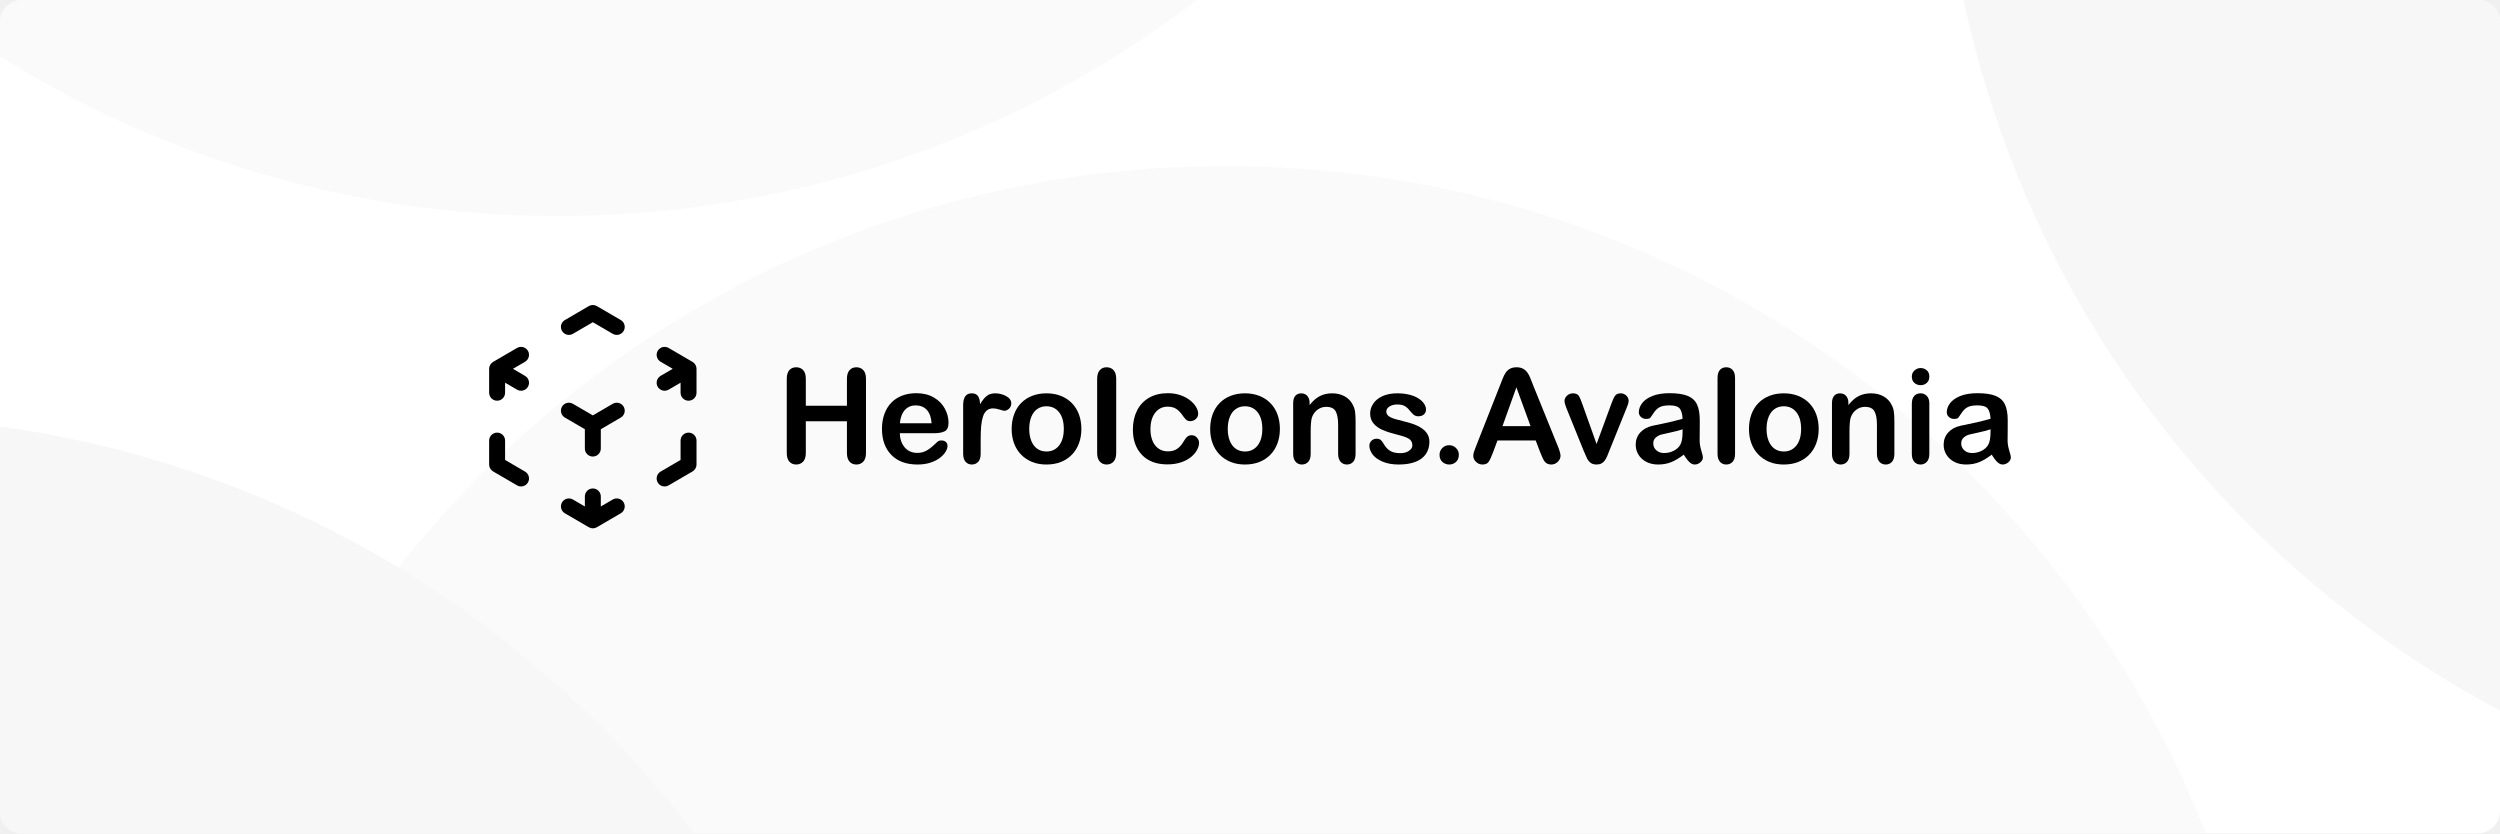
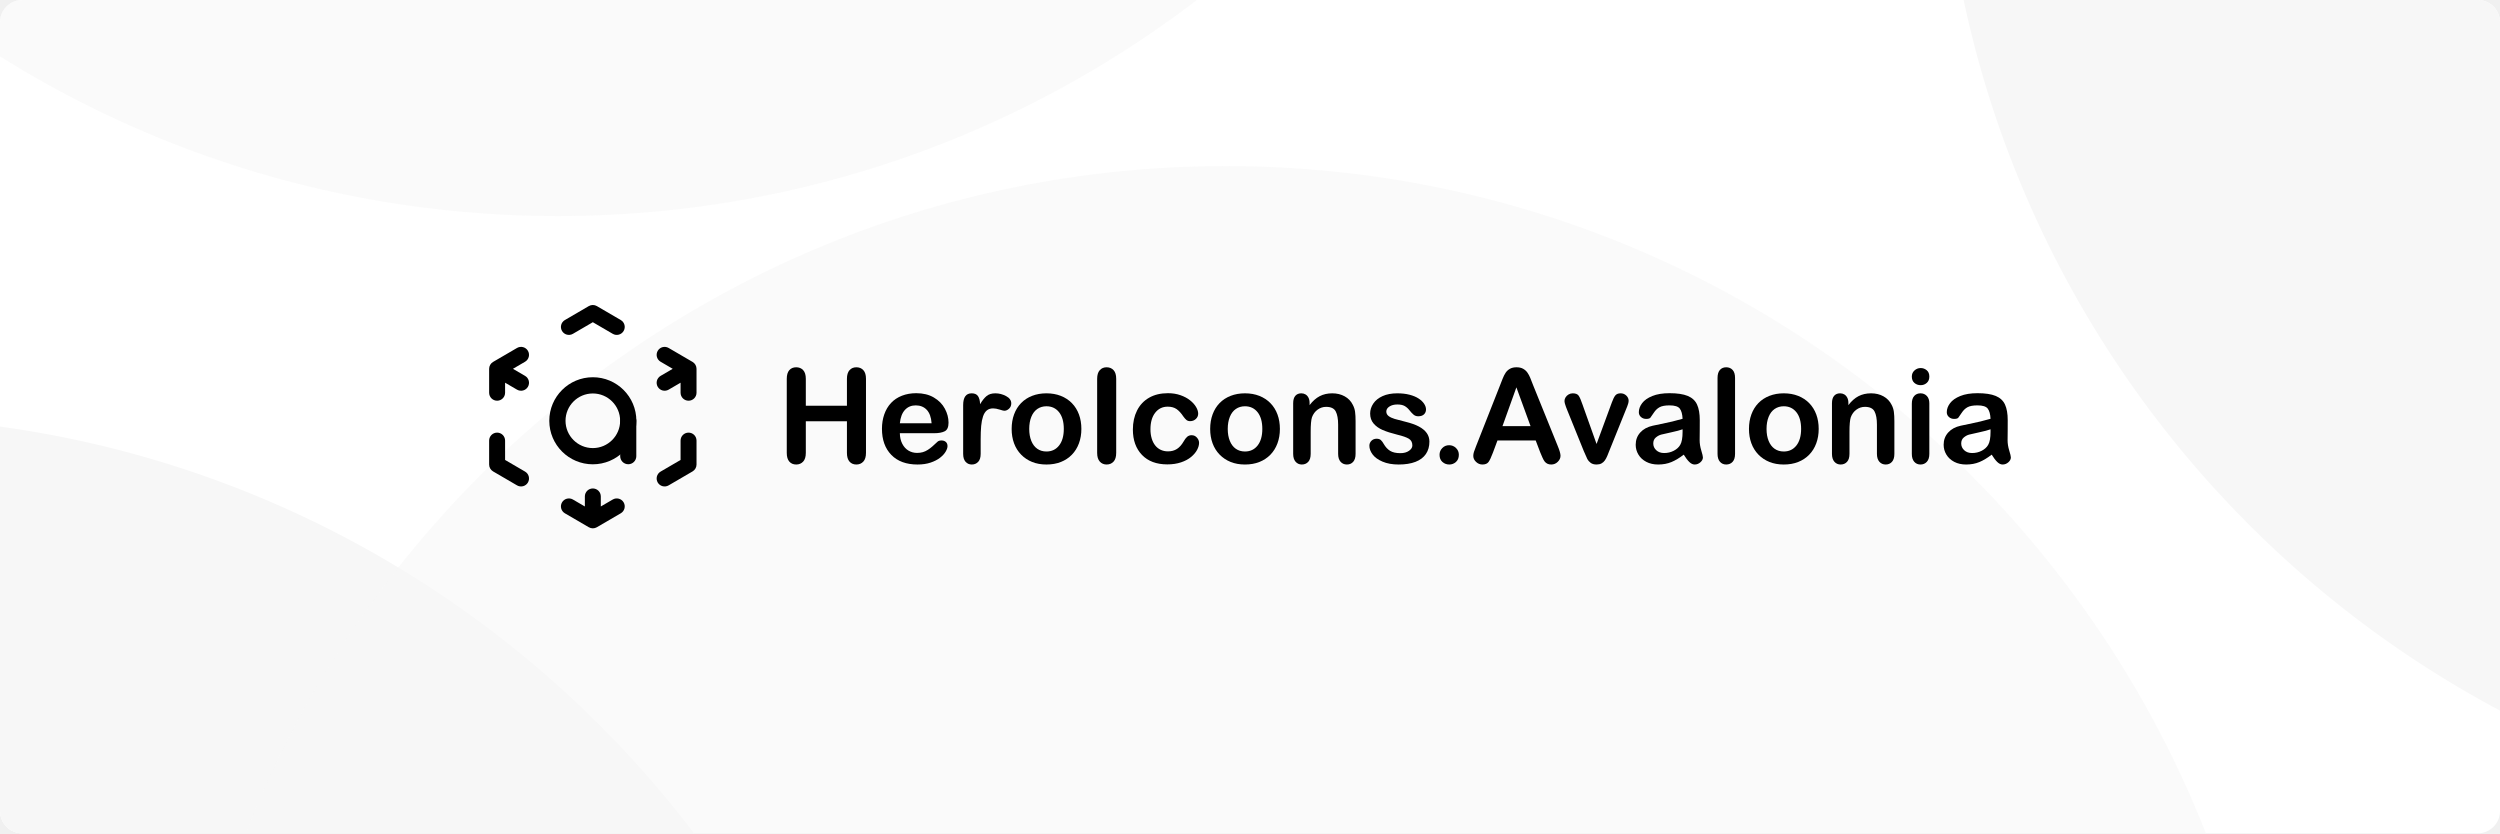
<svg xmlns="http://www.w3.org/2000/svg" width="100%" height="100%" viewBox="0 0 900 300" version="1.1" xml:space="preserve" style="fill-rule:evenodd;clip-rule:evenodd;stroke-linejoin:round;stroke-miterlimit:2;">
  <rect id="banner" x="0" y="0" width="900" height="300" style="fill:none;" />
  <path d="M900,8c0,-4.415 -3.585,-8 -8,-8l-884,0c-4.415,0 -8,3.585 -8,8l0,284c0,4.415 3.585,8 8,8l884,0c4.415,0 8,-3.585 8,-8l0,-284Z" style="fill:#fff;" />
  <clipPath id="_clip1">
    <path d="M900,8c0,-4.415 -3.585,-8 -8,-8l-884,0c-4.415,0 -8,3.585 -8,8l0,284c0,4.415 3.585,8 8,8l884,0c4.415,0 8,-3.585 8,-8l0,-284Z" />
  </clipPath>
  <g clip-path="url(#_clip1)">
    <circle cx="-52.238" cy="529.146" r="379.146" style="fill:#f7f7f7;" />
    <circle cx="1077.78" cy="-79.146" r="379.146" style="fill:#f7f7f7;" />
    <circle cx="200.789" cy="-301.367" r="379.146" style="fill:#f7f7f7;fill-opacity:0.62;" />
    <circle cx="441.253" cy="438.934" r="379.146" style="fill:#f7f7f7;fill-opacity:0.62;" />
  </g>
  <g>
-     <path d="M211.972,110.19c0.894,-0.521 2,-0.521 2.894,0l8.614,5.025c1.37,0.799 1.833,2.558 1.034,3.927c-0.799,1.37 -2.557,1.833 -3.927,1.034l-7.168,-4.181l-7.168,4.181c-1.37,0.799 -3.128,0.336 -3.927,-1.034c-0.799,-1.369 -0.336,-3.128 1.034,-3.927l8.614,-5.025Zm-21.916,16.109c0.799,1.37 0.336,3.128 -1.034,3.927l-4.362,2.545l4.362,2.545c1.37,0.799 1.833,2.557 1.034,3.927c-0.799,1.37 -2.558,1.832 -3.927,1.033l-4.297,-2.506l0,3.615c0,1.586 -1.285,2.872 -2.871,2.872c-1.586,-0 -2.872,-1.286 -2.872,-2.872l0,-8.614c0,-1.021 0.543,-1.966 1.425,-2.48l8.615,-5.026c1.369,-0.799 3.128,-0.336 3.927,1.034Zm46.726,-0c0.799,-1.37 2.558,-1.833 3.927,-1.034l8.615,5.026c0.882,0.514 1.425,1.459 1.425,2.48l-0,8.614c-0,1.586 -1.286,2.872 -2.872,2.872c-1.586,-0 -2.871,-1.286 -2.871,-2.872l-0,-3.615l-4.297,2.506c-1.369,0.799 -3.128,0.337 -3.927,-1.033c-0.799,-1.37 -0.336,-3.128 1.034,-3.927l4.362,-2.545l-4.362,-2.545c-1.37,-0.799 -1.833,-2.557 -1.034,-3.927Zm-34.458,20.1c0.799,-1.369 2.557,-1.832 3.927,-1.033l7.168,4.181l7.168,-4.181c1.37,-0.799 3.128,-0.336 3.927,1.033c0.799,1.37 0.336,3.128 -1.034,3.928l-7.189,4.194l-0,6.965c-0,1.586 -1.286,2.871 -2.872,2.871c-1.586,0 -2.871,-1.285 -2.871,-2.871l-0,-6.965l-7.19,-4.194c-1.37,-0.8 -1.833,-2.558 -1.034,-3.928Zm-23.363,9.344c1.586,-0 2.871,1.286 2.871,2.871l0,6.966l7.19,4.194c1.37,0.799 1.833,2.557 1.034,3.927c-0.799,1.37 -2.558,1.832 -3.927,1.033l-8.615,-5.025c-0.882,-0.514 -1.425,-1.459 -1.425,-2.48l0,-8.615c0,-1.585 1.286,-2.871 2.872,-2.871Zm68.916,-0c1.586,-0 2.872,1.286 2.872,2.871l-0,8.615c-0,1.021 -0.543,1.966 -1.425,2.48l-8.615,5.025c-1.369,0.799 -3.128,0.337 -3.927,-1.033c-0.799,-1.37 -0.336,-3.128 1.034,-3.927l7.19,-4.194l-0,-6.966c-0,-1.585 1.285,-2.871 2.871,-2.871Zm-34.458,20.1c1.586,0 2.872,1.286 2.872,2.872l-0,3.615l4.296,-2.506c1.37,-0.799 3.128,-0.336 3.927,1.034c0.799,1.369 0.336,3.128 -1.034,3.927l-8.614,5.025c-0.894,0.522 -2,0.522 -2.894,-0l-8.614,-5.025c-1.37,-0.799 -1.833,-2.558 -1.034,-3.927c0.799,-1.37 2.557,-1.833 3.927,-1.034l4.297,2.506l-0,-3.615c-0,-1.586 1.285,-2.872 2.871,-2.872Z" />
+     <g>
+       <path d="M211.972,110.19c0.894,-0.521 2,-0.521 2.894,0l8.614,5.025c1.37,0.799 1.833,2.558 1.034,3.927c-0.799,1.37 -2.557,1.833 -3.927,1.034l-7.168,-4.181l-7.168,4.181c-1.37,0.799 -3.128,0.336 -3.927,-1.034c-0.799,-1.369 -0.336,-3.128 1.034,-3.927l8.614,-5.025Z" />
+       <path d="M190.056,126.299c0.799,1.37 0.336,3.128 -1.034,3.927l-4.362,2.545l4.362,2.545c1.37,0.799 1.833,2.557 1.034,3.927c-0.799,1.37 -2.558,1.832 -3.927,1.033l-4.297,-2.506l0,3.615c0,1.586 -1.285,2.872 -2.871,2.872c-1.586,-0 -2.872,-1.286 -2.872,-2.872l0,-8.614c0,-1.021 0.543,-1.966 1.425,-2.48l8.615,-5.026c1.369,-0.799 3.128,-0.336 3.927,1.034Z" />
+       <path d="M236.782,126.299c0.799,-1.37 2.558,-1.833 3.927,-1.034l8.615,5.026c0.882,0.514 1.425,1.459 1.425,2.48l-0,8.614c-0,1.586 -1.286,2.872 -2.872,2.872c-1.586,-0 -2.871,-1.286 -2.871,-2.872l-0,-3.615l-4.297,2.506c-1.369,0.799 -3.128,0.337 -3.927,-1.033c-0.799,-1.37 -0.336,-3.128 1.034,-3.927l4.362,-2.545l-4.362,-2.545c-1.37,-0.799 -1.833,-2.557 -1.034,-3.927Z" />
+       <path d="M178.961,155.743c1.586,-0 2.871,1.286 2.871,2.871l0,6.966l7.19,4.194c1.37,0.799 1.833,2.557 1.034,3.927c-0.799,1.37 -2.558,1.832 -3.927,1.033l-8.615,-5.025c-0.882,-0.514 -1.425,-1.459 -1.425,-2.48l0,-8.615c0,-1.585 1.286,-2.871 2.872,-2.871Z" />
+       <path d="M247.877,155.743c1.586,-0 2.872,1.286 2.872,2.871l-0,8.615c-0,1.021 -0.543,1.966 -1.425,2.48l-8.615,5.025c-1.369,0.799 -3.128,0.337 -3.927,-1.033c-0.799,-1.37 -0.336,-3.128 1.034,-3.927l7.19,-4.194l-0,-6.966c-0,-1.585 1.285,-2.871 2.871,-2.871Z" />
+       <path d="M213.419,175.843c1.586,0 2.872,1.286 2.872,2.872l-0,3.615l4.296,-2.506c1.37,-0.799 3.128,-0.336 3.927,1.034c0.799,1.369 0.336,3.128 -1.034,3.927l-8.614,5.025c-0.894,0.522 -2,0.522 -2.894,-0l-8.614,-5.025c-1.37,-0.799 -1.833,-2.558 -1.034,-3.927c0.799,-1.37 2.557,-1.833 3.927,-1.034l4.297,2.506l-0,-3.615c-0,-1.586 1.285,-2.872 2.871,-2.872Z" />
+       <path d="M213.419,135.805c8.65,0 15.673,7.023 15.673,15.673c0,8.651 -7.023,15.673 -15.673,15.673c-8.65,0 -15.673,-7.022 -15.673,-15.673c-0,-8.65 7.023,-15.673 15.673,-15.673Zm0,5.842c-5.426,0 -9.831,4.405 -9.831,9.831c0,5.426 4.405,9.831 9.831,9.831c5.426,0 9.831,-4.405 9.831,-9.831c-0,-5.426 -4.405,-9.831 -9.831,-9.831Z" />
+       <path d="M223.271,151.478c-0,-1.6 1.299,-2.9 2.9,-2.9c1.601,0 2.9,1.3 2.9,2.9l-0,12.752c-0,1.601 -1.299,2.9 -2.9,2.9c-1.601,0 -2.9,-1.299 -2.9,-2.9l-0,-12.752Z" />
+     </g>
    <g>
      <path d="M290.094,136.376l0,9.698l14.802,0l-0,-9.698c-0,-1.385 0.312,-2.424 0.935,-3.117c0.623,-0.693 1.443,-1.039 2.459,-1.039c1.032,-0 1.867,0.342 2.506,1.027c0.639,0.685 0.958,1.728 0.958,3.129l-0,26.671c-0,1.4 -0.323,2.447 -0.97,3.14c-0.646,0.693 -1.478,1.039 -2.494,1.039c-1.031,0 -1.855,-0.35 -2.471,-1.051c-0.615,-0.7 -0.923,-1.743 -0.923,-3.128l-0,-11.384l-14.802,-0l0,11.384c0,1.4 -0.323,2.447 -0.97,3.14c-0.646,0.693 -1.477,1.039 -2.493,1.039c-1.032,0 -1.855,-0.35 -2.471,-1.051c-0.616,-0.7 -0.924,-1.743 -0.924,-3.128l0,-26.671c0,-1.385 0.304,-2.424 0.912,-3.117c0.608,-0.693 1.436,-1.039 2.483,-1.039c1.031,-0 1.866,0.342 2.505,1.027c0.639,0.685 0.958,1.728 0.958,3.129Z" style="fill-rule:nonzero;" />
      <path d="M336.277,155.958l-12.331,-0c0.016,1.431 0.304,2.694 0.866,3.787c0.562,1.093 1.309,1.916 2.24,2.47c0.931,0.554 1.959,0.832 3.083,0.832c0.754,-0 1.443,-0.089 2.066,-0.266c0.624,-0.177 1.228,-0.454 1.813,-0.831c0.585,-0.377 1.124,-0.782 1.616,-1.213c0.493,-0.431 1.132,-1.016 1.917,-1.754c0.323,-0.278 0.785,-0.416 1.385,-0.416c0.647,-0 1.17,0.177 1.571,0.531c0.4,0.354 0.6,0.854 0.6,1.501c-0,0.569 -0.223,1.235 -0.67,1.997c-0.446,0.762 -1.12,1.494 -2.02,2.194c-0.901,0.7 -2.032,1.282 -3.395,1.743c-1.362,0.462 -2.928,0.693 -4.699,0.693c-4.048,0 -7.196,-1.154 -9.444,-3.464c-2.248,-2.309 -3.371,-5.441 -3.371,-9.398c-0,-1.862 0.277,-3.59 0.831,-5.184c0.554,-1.593 1.362,-2.959 2.425,-4.098c1.062,-1.14 2.37,-2.013 3.925,-2.621c1.555,-0.608 3.279,-0.912 5.173,-0.912c2.463,-0 4.575,0.519 6.338,1.558c1.763,1.039 3.083,2.382 3.96,4.03c0.878,1.647 1.316,3.325 1.316,5.034c0,1.585 -0.454,2.613 -1.362,3.082c-0.908,0.47 -2.186,0.705 -3.833,0.705Zm-12.331,-3.58l11.43,0c-0.154,-2.155 -0.735,-3.767 -1.743,-4.837c-1.008,-1.07 -2.336,-1.605 -3.983,-1.605c-1.571,-0 -2.86,0.543 -3.868,1.628c-1.008,1.085 -1.62,2.69 -1.836,4.814Z" style="fill-rule:nonzero;" />
      <path d="M353.041,158.128l0,5.265c0,1.278 -0.3,2.236 -0.9,2.875c-0.601,0.639 -1.363,0.958 -2.286,0.958c-0.909,0 -1.655,-0.323 -2.24,-0.97c-0.585,-0.646 -0.878,-1.601 -0.878,-2.863l0,-17.549c0,-2.833 1.024,-4.249 3.071,-4.249c1.047,-0 1.802,0.331 2.263,0.993c0.462,0.662 0.716,1.639 0.762,2.932c0.755,-1.293 1.528,-2.27 2.321,-2.932c0.793,-0.662 1.851,-0.993 3.175,-0.993c1.324,-0 2.609,0.331 3.856,0.993c1.247,0.662 1.871,1.539 1.871,2.632c-0,0.77 -0.266,1.405 -0.797,1.905c-0.531,0.5 -1.104,0.751 -1.72,0.751c-0.231,-0 -0.789,-0.143 -1.674,-0.428c-0.886,-0.284 -1.667,-0.427 -2.344,-0.427c-0.924,0 -1.678,0.243 -2.263,0.728c-0.585,0.485 -1.039,1.204 -1.362,2.159c-0.324,0.954 -0.547,2.089 -0.67,3.406c-0.123,1.316 -0.185,2.921 -0.185,4.814Z" style="fill-rule:nonzero;" />
      <path d="M389.295,154.41c-0,1.879 -0.293,3.61 -0.878,5.196c-0.585,1.586 -1.432,2.948 -2.54,4.087c-1.108,1.139 -2.432,2.013 -3.972,2.621c-1.539,0.608 -3.271,0.912 -5.195,0.912c-1.909,0 -3.626,-0.308 -5.15,-0.924c-1.524,-0.615 -2.844,-1.497 -3.96,-2.643c-1.116,-1.147 -1.963,-2.502 -2.54,-4.065c-0.577,-1.562 -0.866,-3.29 -0.866,-5.184c0,-1.908 0.293,-3.656 0.878,-5.241c0.585,-1.586 1.424,-2.941 2.517,-4.064c1.093,-1.124 2.417,-1.99 3.971,-2.598c1.555,-0.608 3.272,-0.912 5.15,-0.912c1.909,-0 3.64,0.308 5.195,0.923c1.555,0.616 2.887,1.494 3.995,2.633c1.108,1.139 1.951,2.494 2.529,4.064c0.577,1.57 0.866,3.302 0.866,5.195Zm-6.327,0c-0,-2.57 -0.566,-4.572 -1.698,-6.003c-1.131,-1.432 -2.651,-2.148 -4.56,-2.148c-1.232,0 -2.317,0.32 -3.256,0.958c-0.939,0.639 -1.663,1.582 -2.171,2.829c-0.508,1.247 -0.762,2.702 -0.762,4.364c0,1.648 0.25,3.087 0.751,4.319c0.5,1.231 1.216,2.174 2.147,2.828c0.932,0.654 2.028,0.982 3.291,0.982c1.909,-0 3.429,-0.72 4.56,-2.159c1.132,-1.44 1.698,-3.43 1.698,-5.97Z" style="fill-rule:nonzero;" />
      <path d="M394.975,163.047l-0,-26.671c-0,-1.385 0.316,-2.424 0.947,-3.117c0.631,-0.693 1.447,-1.039 2.447,-1.039c1.032,-0 1.867,0.342 2.506,1.027c0.639,0.685 0.958,1.728 0.958,3.129l0,26.671c0,1.4 -0.319,2.447 -0.958,3.14c-0.639,0.693 -1.474,1.039 -2.506,1.039c-0.985,0 -1.797,-0.35 -2.436,-1.051c-0.639,-0.7 -0.958,-1.743 -0.958,-3.128Z" style="fill-rule:nonzero;" />
      <path d="M431.667,159.421c0,0.785 -0.235,1.624 -0.704,2.517c-0.47,0.893 -1.186,1.744 -2.148,2.552c-0.962,0.808 -2.174,1.458 -3.637,1.951c-1.462,0.493 -3.109,0.739 -4.941,0.739c-3.895,-0 -6.935,-1.135 -9.121,-3.406c-2.186,-2.271 -3.279,-5.315 -3.279,-9.133c-0,-2.586 0.5,-4.872 1.501,-6.858c1,-1.986 2.447,-3.521 4.341,-4.606c1.893,-1.086 4.156,-1.628 6.789,-1.628c1.632,-0 3.129,0.238 4.491,0.715c1.362,0.478 2.517,1.093 3.464,1.848c0.946,0.754 1.67,1.558 2.17,2.413c0.501,0.854 0.751,1.651 0.751,2.39c-0,0.754 -0.281,1.393 -0.843,1.916c-0.562,0.524 -1.243,0.785 -2.044,0.785c-0.523,0 -0.958,-0.134 -1.304,-0.404c-0.347,-0.269 -0.735,-0.704 -1.166,-1.304c-0.77,-1.17 -1.574,-2.048 -2.413,-2.633c-0.839,-0.585 -1.905,-0.877 -3.199,-0.877c-1.862,-0 -3.363,0.727 -4.502,2.182c-1.14,1.455 -1.709,3.444 -1.709,5.969c-0,1.185 0.146,2.274 0.439,3.267c0.292,0.993 0.715,1.84 1.27,2.54c0.554,0.701 1.223,1.232 2.009,1.594c0.785,0.362 1.647,0.542 2.586,0.542c1.262,0 2.344,-0.292 3.244,-0.877c0.901,-0.585 1.697,-1.478 2.39,-2.679c0.385,-0.708 0.801,-1.262 1.247,-1.662c0.446,-0.4 0.993,-0.601 1.639,-0.601c0.77,0 1.409,0.293 1.917,0.878c0.508,0.585 0.762,1.208 0.762,1.87Z" style="fill-rule:nonzero;" />
      <path d="M460.762,154.41c0,1.879 -0.292,3.61 -0.877,5.196c-0.585,1.586 -1.432,2.948 -2.54,4.087c-1.109,1.139 -2.433,2.013 -3.972,2.621c-1.54,0.608 -3.271,0.912 -5.196,0.912c-1.909,0 -3.625,-0.308 -5.149,-0.924c-1.524,-0.615 -2.844,-1.497 -3.96,-2.643c-1.116,-1.147 -1.963,-2.502 -2.54,-4.065c-0.578,-1.562 -0.866,-3.29 -0.866,-5.184c-0,-1.908 0.292,-3.656 0.877,-5.241c0.585,-1.586 1.424,-2.941 2.517,-4.064c1.093,-1.124 2.417,-1.99 3.972,-2.598c1.555,-0.608 3.271,-0.912 5.149,-0.912c1.909,-0 3.641,0.308 5.196,0.923c1.555,0.616 2.886,1.494 3.995,2.633c1.108,1.139 1.951,2.494 2.528,4.064c0.577,1.57 0.866,3.302 0.866,5.195Zm-6.327,0c0,-2.57 -0.566,-4.572 -1.697,-6.003c-1.132,-1.432 -2.652,-2.148 -4.561,-2.148c-1.231,0 -2.316,0.32 -3.256,0.958c-0.939,0.639 -1.662,1.582 -2.17,2.829c-0.508,1.247 -0.762,2.702 -0.762,4.364c-0,1.648 0.25,3.087 0.75,4.319c0.501,1.231 1.216,2.174 2.148,2.828c0.931,0.654 2.028,0.982 3.29,0.982c1.909,-0 3.429,-0.72 4.561,-2.159c1.131,-1.44 1.697,-3.43 1.697,-5.97Z" style="fill-rule:nonzero;" />
      <path d="M471.453,145.082l0,0.762c1.109,-1.463 2.321,-2.537 3.637,-3.222c1.316,-0.685 2.829,-1.027 4.538,-1.027c1.662,-0 3.148,0.362 4.456,1.085c1.309,0.724 2.286,1.747 2.933,3.071c0.416,0.77 0.685,1.601 0.808,2.494c0.123,0.893 0.185,2.032 0.185,3.418l-0,11.73c-0,1.262 -0.289,2.217 -0.866,2.863c-0.577,0.647 -1.328,0.97 -2.251,0.97c-0.94,0 -1.702,-0.331 -2.287,-0.993c-0.585,-0.662 -0.877,-1.609 -0.877,-2.84l-0,-10.507c-0,-2.078 -0.289,-3.667 -0.866,-4.768c-0.577,-1.101 -1.728,-1.651 -3.452,-1.651c-1.124,0 -2.148,0.335 -3.071,1.005c-0.924,0.669 -1.601,1.589 -2.032,2.759c-0.308,0.939 -0.462,2.694 -0.462,5.265l-0,7.897c-0,1.278 -0.296,2.236 -0.889,2.875c-0.593,0.639 -1.359,0.958 -2.298,0.958c-0.908,0 -1.655,-0.331 -2.24,-0.993c-0.585,-0.662 -0.877,-1.609 -0.877,-2.84l-0,-18.219c-0,-1.201 0.262,-2.098 0.785,-2.69c0.524,-0.593 1.239,-0.889 2.148,-0.889c0.554,-0 1.054,0.131 1.501,0.392c0.446,0.262 0.804,0.655 1.073,1.178c0.27,0.523 0.404,1.162 0.404,1.917Z" style="fill-rule:nonzero;" />
      <path d="M514.588,158.983c-0,1.739 -0.423,3.228 -1.27,4.468c-0.847,1.239 -2.098,2.178 -3.752,2.817c-1.655,0.639 -3.668,0.958 -6.039,0.958c-2.263,0 -4.202,-0.346 -5.819,-1.039c-1.616,-0.693 -2.809,-1.559 -3.579,-2.598c-0.77,-1.039 -1.155,-2.082 -1.155,-3.129c0,-0.692 0.247,-1.285 0.739,-1.778c0.493,-0.492 1.116,-0.739 1.871,-0.739c0.662,0 1.17,0.162 1.524,0.485c0.354,0.324 0.693,0.778 1.016,1.363c0.646,1.123 1.42,1.962 2.32,2.517c0.901,0.554 2.129,0.831 3.684,0.831c1.262,-0 2.297,-0.281 3.105,-0.843c0.809,-0.562 1.213,-1.204 1.213,-1.928c-0,-1.108 -0.42,-1.917 -1.259,-2.425c-0.839,-0.508 -2.22,-0.993 -4.145,-1.454c-2.17,-0.539 -3.937,-1.105 -5.299,-1.698c-1.363,-0.592 -2.452,-1.373 -3.268,-2.343c-0.816,-0.97 -1.223,-2.163 -1.223,-3.579c-0,-1.263 0.377,-2.456 1.131,-3.58c0.754,-1.123 1.867,-2.02 3.337,-2.69c1.47,-0.669 3.244,-1.004 5.322,-1.004c1.632,-0 3.098,0.169 4.399,0.508c1.301,0.338 2.386,0.793 3.256,1.362c0.87,0.57 1.532,1.201 1.986,1.894c0.454,0.692 0.681,1.37 0.681,2.032c0,0.723 -0.242,1.316 -0.727,1.778c-0.485,0.462 -1.174,0.692 -2.067,0.692c-0.647,0 -1.197,-0.184 -1.651,-0.554c-0.454,-0.369 -0.974,-0.923 -1.559,-1.662c-0.477,-0.616 -1.039,-1.109 -1.685,-1.478c-0.647,-0.37 -1.524,-0.554 -2.633,-0.554c-1.139,-0 -2.086,0.242 -2.84,0.727c-0.754,0.485 -1.131,1.089 -1.131,1.813c-0,0.662 0.277,1.204 0.831,1.628c0.554,0.423 1.301,0.773 2.24,1.05c0.939,0.277 2.232,0.616 3.879,1.016c1.955,0.478 3.552,1.047 4.791,1.709c1.24,0.662 2.179,1.443 2.818,2.344c0.638,0.9 0.958,1.928 0.958,3.083Z" style="fill-rule:nonzero;" />
      <path d="M521.746,167.226c-0.954,0 -1.778,-0.308 -2.471,-0.924c-0.692,-0.615 -1.039,-1.477 -1.039,-2.586c0,-0.939 0.331,-1.747 0.993,-2.424c0.662,-0.678 1.478,-1.016 2.448,-1.016c0.97,-0 1.797,0.334 2.482,1.004c0.685,0.67 1.028,1.482 1.028,2.436c-0,1.093 -0.343,1.951 -1.028,2.575c-0.685,0.623 -1.489,0.935 -2.413,0.935Z" style="fill-rule:nonzero;" />
      <path d="M554.467,162.816l-1.617,-4.249l-13.762,-0l-1.617,4.341c-0.631,1.693 -1.17,2.836 -1.616,3.429c-0.446,0.593 -1.178,0.889 -2.194,0.889c-0.862,0 -1.624,-0.315 -2.286,-0.947c-0.662,-0.631 -0.993,-1.347 -0.993,-2.147c0,-0.462 0.077,-0.939 0.231,-1.432c0.154,-0.492 0.408,-1.177 0.762,-2.055l8.66,-21.983c0.246,-0.631 0.542,-1.389 0.889,-2.274c0.346,-0.885 0.715,-1.621 1.108,-2.206c0.392,-0.585 0.908,-1.058 1.547,-1.42c0.639,-0.361 1.428,-0.542 2.367,-0.542c0.954,-0 1.751,0.181 2.39,0.542c0.639,0.362 1.154,0.828 1.547,1.397c0.393,0.57 0.723,1.182 0.993,1.836c0.269,0.654 0.612,1.528 1.027,2.621l8.844,21.844c0.693,1.663 1.04,2.871 1.04,3.626c-0,0.785 -0.328,1.504 -0.982,2.159c-0.654,0.654 -1.443,0.981 -2.367,0.981c-0.539,0 -1,-0.096 -1.385,-0.289c-0.385,-0.192 -0.708,-0.454 -0.97,-0.785c-0.262,-0.331 -0.543,-0.839 -0.843,-1.524c-0.3,-0.685 -0.558,-1.289 -0.773,-1.812Zm-13.578,-9.398l10.114,-0l-5.103,-13.971l-5.011,13.971Z" style="fill-rule:nonzero;" />
      <path d="M569.661,145.52l5.103,14.317l5.496,-14.94c0.431,-1.201 0.854,-2.051 1.27,-2.552c0.415,-0.5 1.046,-0.75 1.893,-0.75c0.801,-0 1.482,0.269 2.044,0.808c0.562,0.539 0.842,1.162 0.842,1.87c0,0.277 -0.05,0.601 -0.15,0.97c-0.1,0.37 -0.215,0.716 -0.346,1.039c-0.131,0.324 -0.281,0.693 -0.45,1.109l-6.05,15.009c-0.17,0.431 -0.389,0.978 -0.658,1.64c-0.27,0.661 -0.57,1.227 -0.901,1.697c-0.331,0.469 -0.739,0.835 -1.224,1.097c-0.485,0.261 -1.073,0.392 -1.766,0.392c-0.893,0 -1.605,-0.204 -2.136,-0.612c-0.531,-0.408 -0.924,-0.854 -1.178,-1.339c-0.254,-0.485 -0.681,-1.443 -1.281,-2.875l-6.004,-14.848c-0.139,-0.369 -0.281,-0.739 -0.427,-1.108c-0.147,-0.37 -0.27,-0.747 -0.37,-1.132c-0.1,-0.384 -0.15,-0.715 -0.15,-0.992c0,-0.431 0.131,-0.859 0.393,-1.282c0.261,-0.423 0.623,-0.77 1.085,-1.039c0.462,-0.27 0.962,-0.404 1.501,-0.404c1.047,-0 1.766,0.3 2.159,0.9c0.393,0.601 0.827,1.609 1.305,3.025Z" style="fill-rule:nonzero;" />
      <path d="M606.145,163.67c-1.524,1.185 -2.998,2.074 -4.422,2.667c-1.424,0.593 -3.021,0.889 -4.792,0.889c-1.616,0 -3.036,-0.319 -4.26,-0.958c-1.224,-0.639 -2.167,-1.505 -2.829,-2.598c-0.661,-1.093 -0.992,-2.278 -0.992,-3.556c-0,-1.724 0.546,-3.194 1.639,-4.41c1.093,-1.217 2.594,-2.032 4.503,-2.448c0.4,-0.092 1.393,-0.3 2.979,-0.624c1.585,-0.323 2.944,-0.619 4.075,-0.889c1.132,-0.269 2.359,-0.596 3.683,-0.981c-0.077,-1.663 -0.412,-2.883 -1.004,-3.66c-0.593,-0.777 -1.821,-1.166 -3.683,-1.166c-1.601,-0 -2.806,0.223 -3.614,0.67c-0.808,0.446 -1.501,1.116 -2.078,2.009c-0.578,0.892 -0.985,1.481 -1.224,1.766c-0.239,0.285 -0.751,0.427 -1.536,0.427c-0.708,0 -1.32,-0.227 -1.835,-0.681c-0.516,-0.454 -0.774,-1.035 -0.774,-1.743c0,-1.109 0.393,-2.186 1.178,-3.233c0.785,-1.047 2.009,-1.909 3.671,-2.586c1.663,-0.678 3.733,-1.016 6.212,-1.016c2.771,-0 4.949,0.327 6.535,0.981c1.585,0.654 2.705,1.689 3.359,3.106c0.655,1.416 0.982,3.294 0.982,5.634c-0,1.478 -0.004,2.732 -0.012,3.764c-0.008,1.031 -0.019,2.178 -0.034,3.441c-0,1.185 0.196,2.42 0.588,3.706c0.393,1.285 0.589,2.113 0.589,2.482c0,0.647 -0.304,1.235 -0.912,1.766c-0.608,0.532 -1.297,0.797 -2.067,0.797c-0.646,0 -1.285,-0.304 -1.916,-0.912c-0.631,-0.608 -1.301,-1.489 -2.009,-2.644Zm-0.416,-9.121c-0.923,0.339 -2.267,0.697 -4.029,1.074c-1.763,0.377 -2.983,0.654 -3.66,0.831c-0.677,0.177 -1.324,0.523 -1.94,1.039c-0.616,0.516 -0.923,1.236 -0.923,2.159c-0,0.955 0.361,1.767 1.085,2.436c0.723,0.67 1.67,1.005 2.84,1.005c1.247,-0 2.398,-0.273 3.452,-0.82c1.055,-0.546 1.828,-1.251 2.321,-2.113c0.569,-0.954 0.854,-2.524 0.854,-4.71l0,-0.901Z" style="fill-rule:nonzero;" />
      <path d="M618.314,163.393l0,-27.34c0,-1.262 0.281,-2.217 0.843,-2.863c0.562,-0.647 1.32,-0.97 2.274,-0.97c0.955,-0 1.725,0.319 2.309,0.958c0.585,0.639 0.878,1.597 0.878,2.875l-0,27.34c-0,1.278 -0.296,2.236 -0.889,2.875c-0.593,0.639 -1.359,0.958 -2.298,0.958c-0.923,0 -1.674,-0.331 -2.251,-0.993c-0.577,-0.662 -0.866,-1.609 -0.866,-2.84Z" style="fill-rule:nonzero;" />
      <path d="M654.729,154.41c0,1.879 -0.292,3.61 -0.877,5.196c-0.585,1.586 -1.432,2.948 -2.541,4.087c-1.108,1.139 -2.432,2.013 -3.971,2.621c-1.54,0.608 -3.271,0.912 -5.196,0.912c-1.909,0 -3.625,-0.308 -5.149,-0.924c-1.524,-0.615 -2.844,-1.497 -3.96,-2.643c-1.116,-1.147 -1.963,-2.502 -2.54,-4.065c-0.578,-1.562 -0.866,-3.29 -0.866,-5.184c-0,-1.908 0.292,-3.656 0.877,-5.241c0.585,-1.586 1.424,-2.941 2.517,-4.064c1.093,-1.124 2.417,-1.99 3.972,-2.598c1.555,-0.608 3.271,-0.912 5.149,-0.912c1.909,-0 3.641,0.308 5.196,0.923c1.555,0.616 2.886,1.494 3.995,2.633c1.108,1.139 1.951,2.494 2.528,4.064c0.577,1.57 0.866,3.302 0.866,5.195Zm-6.327,0c-0,-2.57 -0.566,-4.572 -1.697,-6.003c-1.132,-1.432 -2.652,-2.148 -4.561,-2.148c-1.231,0 -2.317,0.32 -3.256,0.958c-0.939,0.639 -1.662,1.582 -2.17,2.829c-0.508,1.247 -0.762,2.702 -0.762,4.364c-0,1.648 0.25,3.087 0.75,4.319c0.501,1.231 1.216,2.174 2.148,2.828c0.931,0.654 2.028,0.982 3.29,0.982c1.909,-0 3.429,-0.72 4.561,-2.159c1.131,-1.44 1.697,-3.43 1.697,-5.97Z" style="fill-rule:nonzero;" />
      <path d="M665.42,145.082l0,0.762c1.109,-1.463 2.321,-2.537 3.637,-3.222c1.316,-0.685 2.829,-1.027 4.538,-1.027c1.662,-0 3.148,0.362 4.456,1.085c1.309,0.724 2.286,1.747 2.933,3.071c0.415,0.77 0.685,1.601 0.808,2.494c0.123,0.893 0.185,2.032 0.185,3.418l-0,11.73c-0,1.262 -0.289,2.217 -0.866,2.863c-0.577,0.647 -1.328,0.97 -2.252,0.97c-0.939,0 -1.701,-0.331 -2.286,-0.993c-0.585,-0.662 -0.877,-1.609 -0.877,-2.84l-0,-10.507c-0,-2.078 -0.289,-3.667 -0.866,-4.768c-0.577,-1.101 -1.728,-1.651 -3.452,-1.651c-1.124,0 -2.148,0.335 -3.071,1.005c-0.924,0.669 -1.601,1.589 -2.032,2.759c-0.308,0.939 -0.462,2.694 -0.462,5.265l-0,7.897c-0,1.278 -0.297,2.236 -0.889,2.875c-0.593,0.639 -1.359,0.958 -2.298,0.958c-0.908,0 -1.655,-0.331 -2.24,-0.993c-0.585,-0.662 -0.877,-1.609 -0.877,-2.84l-0,-18.219c-0,-1.201 0.262,-2.098 0.785,-2.69c0.523,-0.593 1.239,-0.889 2.147,-0.889c0.555,-0 1.055,0.131 1.501,0.392c0.447,0.262 0.805,0.655 1.074,1.178c0.27,0.523 0.404,1.162 0.404,1.917Z" style="fill-rule:nonzero;" />
      <path d="M694.561,145.174l0,18.219c0,1.262 -0.3,2.217 -0.9,2.863c-0.6,0.647 -1.362,0.97 -2.286,0.97c-0.924,0 -1.674,-0.331 -2.252,-0.993c-0.577,-0.662 -0.865,-1.609 -0.865,-2.84l-0,-18.034c-0,-1.247 0.288,-2.186 0.865,-2.817c0.578,-0.632 1.328,-0.947 2.252,-0.947c0.924,-0 1.686,0.315 2.286,0.947c0.6,0.631 0.9,1.508 0.9,2.632Zm-3.117,-6.512c-0.877,0 -1.628,-0.269 -2.251,-0.808c-0.624,-0.539 -0.935,-1.301 -0.935,-2.286c-0,-0.893 0.319,-1.628 0.958,-2.205c0.639,-0.578 1.381,-0.866 2.228,-0.866c0.816,-0 1.54,0.261 2.171,0.785c0.631,0.523 0.946,1.285 0.946,2.286c0,0.97 -0.307,1.728 -0.923,2.274c-0.616,0.547 -1.347,0.82 -2.194,0.82Z" style="fill-rule:nonzero;" />
      <path d="M717.006,163.67c-1.524,1.185 -2.998,2.074 -4.422,2.667c-1.424,0.593 -3.021,0.889 -4.791,0.889c-1.617,0 -3.037,-0.319 -4.261,-0.958c-1.223,-0.639 -2.166,-1.505 -2.828,-2.598c-0.662,-1.093 -0.993,-2.278 -0.993,-3.556c-0,-1.724 0.546,-3.194 1.639,-4.41c1.093,-1.217 2.594,-2.032 4.503,-2.448c0.4,-0.092 1.393,-0.3 2.979,-0.624c1.586,-0.323 2.944,-0.619 4.076,-0.889c1.131,-0.269 2.359,-0.596 3.683,-0.981c-0.077,-1.663 -0.412,-2.883 -1.005,-3.66c-0.593,-0.777 -1.82,-1.166 -3.683,-1.166c-1.601,-0 -2.806,0.223 -3.614,0.67c-0.808,0.446 -1.501,1.116 -2.078,2.009c-0.577,0.892 -0.985,1.481 -1.224,1.766c-0.238,0.285 -0.75,0.427 -1.535,0.427c-0.708,0 -1.32,-0.227 -1.836,-0.681c-0.516,-0.454 -0.774,-1.035 -0.774,-1.743c0,-1.109 0.393,-2.186 1.178,-3.233c0.785,-1.047 2.009,-1.909 3.671,-2.586c1.663,-0.678 3.734,-1.016 6.212,-1.016c2.771,-0 4.949,0.327 6.535,0.981c1.585,0.654 2.705,1.689 3.36,3.106c0.654,1.416 0.981,3.294 0.981,5.634c0,1.478 -0.004,2.732 -0.011,3.764c-0.008,1.031 -0.02,2.178 -0.035,3.441c-0,1.185 0.196,2.42 0.589,3.706c0.392,1.285 0.589,2.113 0.589,2.482c-0,0.647 -0.305,1.235 -0.913,1.766c-0.608,0.532 -1.297,0.797 -2.066,0.797c-0.647,0 -1.286,-0.304 -1.917,-0.912c-0.631,-0.608 -1.301,-1.489 -2.009,-2.644Zm-0.415,-9.121c-0.924,0.339 -2.267,0.697 -4.03,1.074c-1.762,0.377 -2.982,0.654 -3.66,0.831c-0.677,0.177 -1.324,0.523 -1.939,1.039c-0.616,0.516 -0.924,1.236 -0.924,2.159c-0,0.955 0.362,1.767 1.085,2.436c0.724,0.67 1.67,1.005 2.84,1.005c1.247,-0 2.398,-0.273 3.453,-0.82c1.054,-0.546 1.828,-1.251 2.32,-2.113c0.57,-0.954 0.855,-2.524 0.855,-4.71l-0,-0.901Z" style="fill-rule:nonzero;" />
    </g>
  </g>
</svg>
